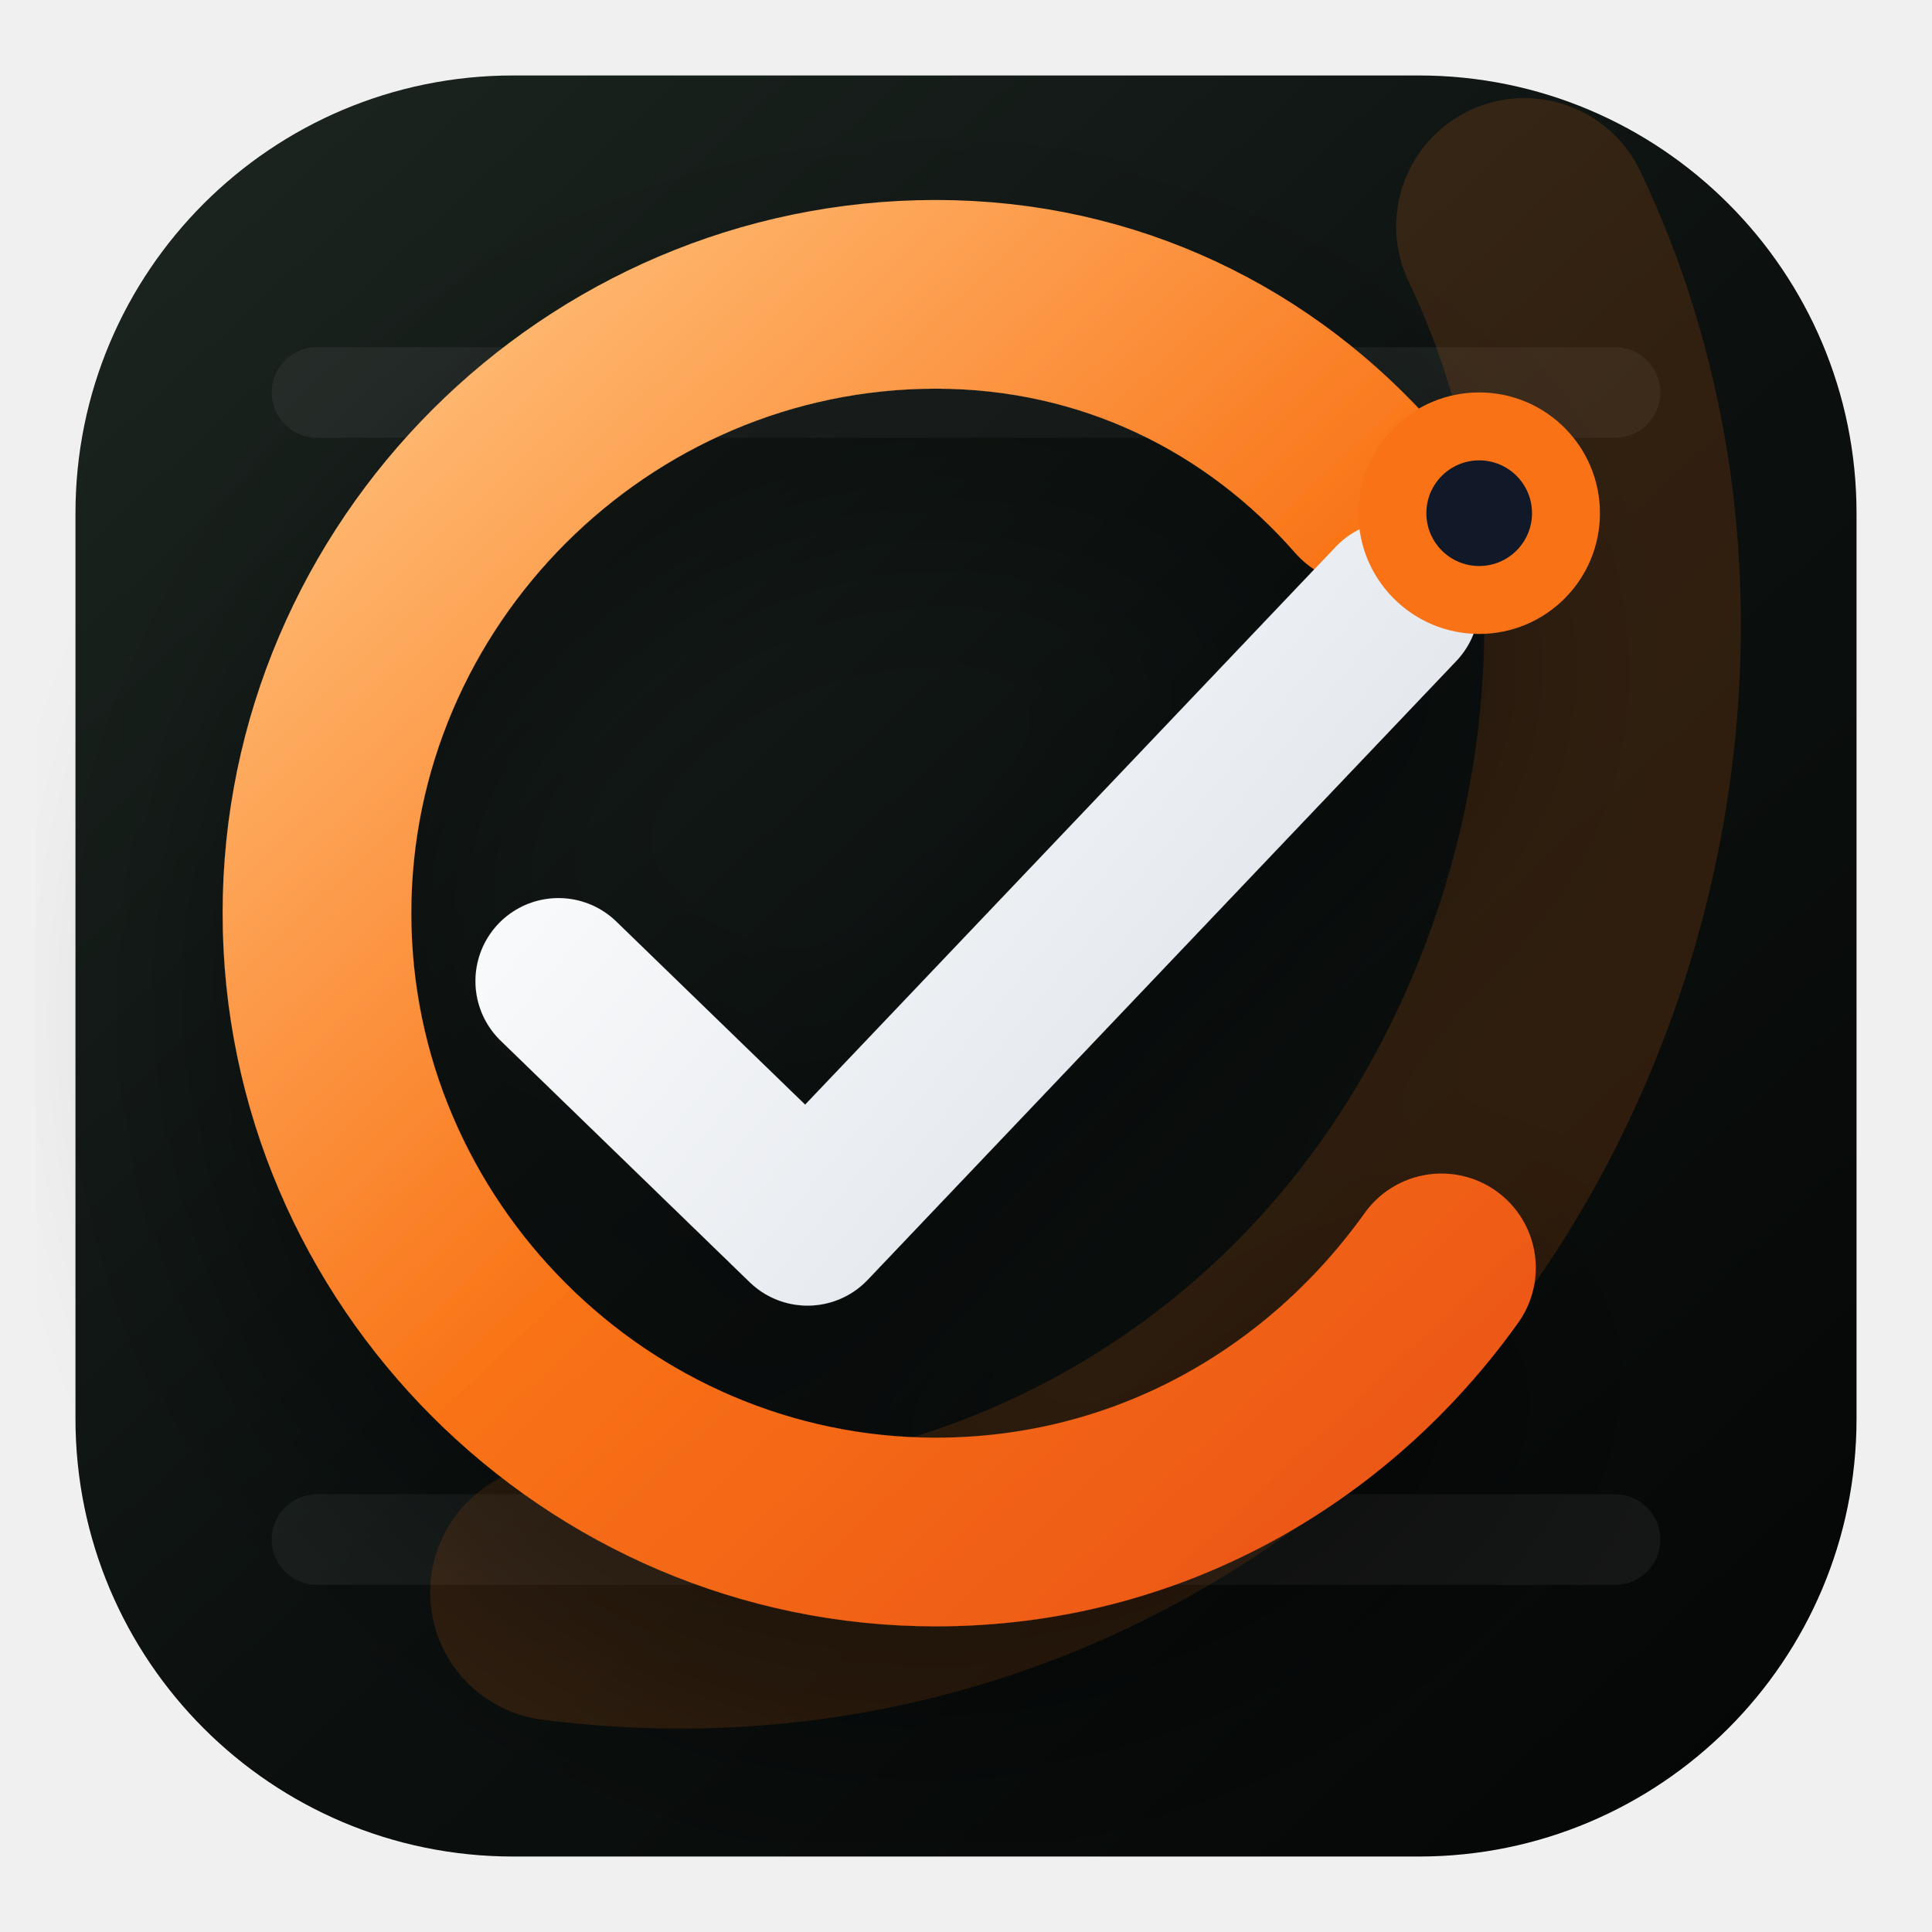
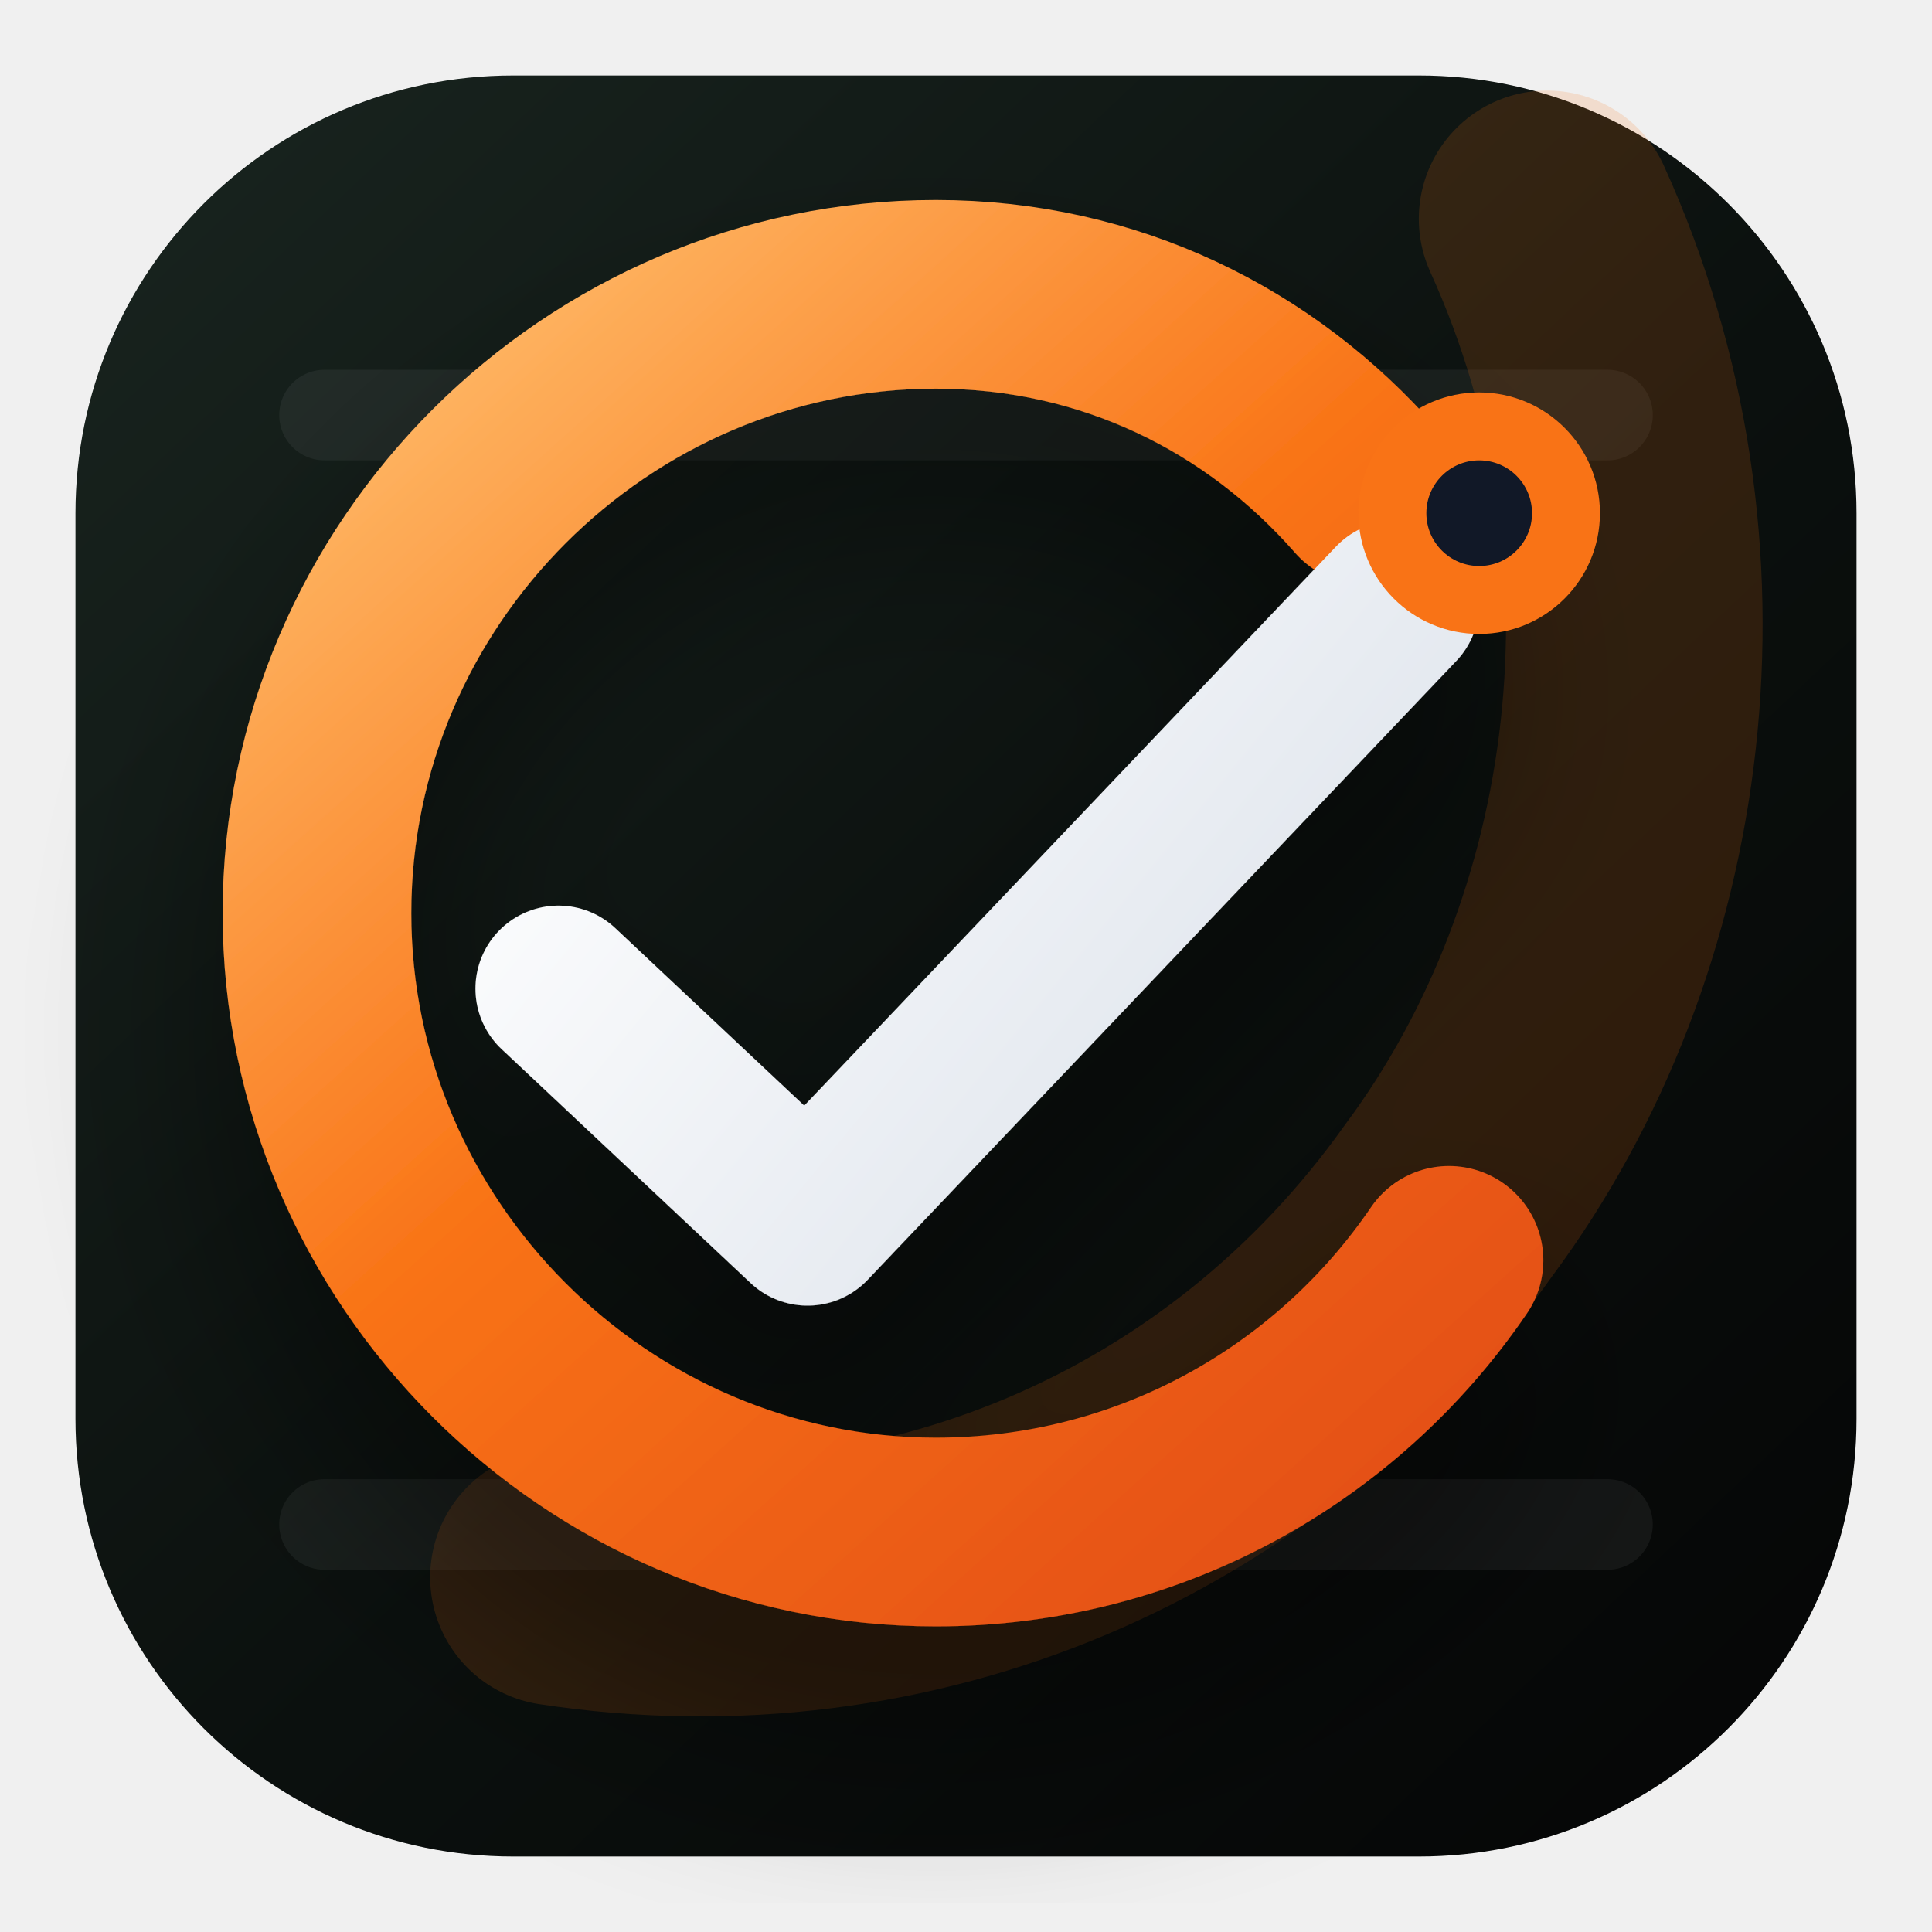
<svg xmlns="http://www.w3.org/2000/svg" viewBox="0 0 256 256" role="img" aria-label="Churvox app icon">
  <defs>
-     <linearGradient id="bg" x1="28" y1="18" x2="230" y2="236" gradientUnits="userSpaceOnUse">
-       <stop stop-color="#1b241f" />
-       <stop offset="0.52" stop-color="#0c1110" />
-       <stop offset="1" stop-color="#050706" />
+     <linearGradient id="shell" x1="24" y1="16" x2="236" y2="240" gradientUnits="userSpaceOnUse">
+       <stop stop-color="#18231e" />
+       <stop offset="0.54" stop-color="#0b100e" />
+       <stop offset="1" stop-color="#050606" />
    </linearGradient>
-     <linearGradient id="orange" x1="52" y1="42" x2="210" y2="210" gradientUnits="userSpaceOnUse">
-       <stop stop-color="#ffbe78" />
-       <stop offset="0.48" stop-color="#f97316" />
-       <stop offset="1" stop-color="#e84f18" />
+     <linearGradient id="heat" x1="48" y1="36" x2="212" y2="218" gradientUnits="userSpaceOnUse">
+       <stop stop-color="#ffc06f" />
+       <stop offset="0.42" stop-color="#f97316" />
+       <stop offset="1" stop-color="#de4519" />
    </linearGradient>
-     <linearGradient id="steel" x1="72" y1="77" x2="190" y2="174" gradientUnits="userSpaceOnUse">
+     <linearGradient id="steel" x1="76" y1="80" x2="188" y2="172" gradientUnits="userSpaceOnUse">
      <stop stop-color="#ffffff" />
-       <stop offset="1" stop-color="#d7dde5" />
+       <stop offset="1" stop-color="#d7dee8" />
    </linearGradient>
-     <filter id="shadow" x="-25%" y="-25%" width="150%" height="150%">
-       <feDropShadow dx="0" dy="14" stdDeviation="14" flood-color="#000000" flood-opacity="0.42" />
+     <filter id="lift" x="-30%" y="-30%" width="160%" height="160%">
+       <feDropShadow dx="0" dy="16" stdDeviation="12" flood-color="#000000" flood-opacity="0.42" />
    </filter>
  </defs>
-   <rect x="10" y="10" width="236" height="236" rx="58" fill="url(#bg)" />
-   <path d="M42 52h172M42 204h172" stroke="#ffffff" stroke-opacity="0.055" stroke-width="12" stroke-linecap="round" />
-   <path d="M202 30c20 42 13 92-11 128-26 39-71 59-117 53" fill="none" stroke="#f97316" stroke-opacity="0.16" stroke-width="34" stroke-linecap="round" />
-   <g filter="url(#shadow)">
-     <path d="M181 65c-14-16-34-26-57-26-45 0-82 37-82 82s37 82 82 82c28 0 52-14 67-35" fill="none" stroke="url(#orange)" stroke-width="25" stroke-linecap="round" />
-     <path d="M74 130l33 32 78-82" fill="none" stroke="url(#steel)" stroke-width="22" stroke-linecap="round" stroke-linejoin="round" />
+   <rect x="10" y="10" width="236" height="236" rx="58" fill="url(#shell)" />
+   <path d="M43 55h170M43 202h170" stroke="#ffffff" stroke-opacity="0.055" stroke-width="12" stroke-linecap="round" />
+   <path d="M205 29c20 44 13 95-13 130-27 38-72 57-118 50" fill="none" stroke="#f97316" stroke-opacity="0.16" stroke-width="34" stroke-linecap="round" />
+   <g filter="url(#lift)">
+     <path d="M181 65c-14-16-34-26-57-26-45 0-82 37-82 82s37 82 82 82c28 0 53-14 68-36" fill="none" stroke="url(#heat)" stroke-width="25" stroke-linecap="round" />
+     <path d="M74 131l33 31 78-82" fill="none" stroke="url(#steel)" stroke-width="22" stroke-linecap="round" stroke-linejoin="round" />
  </g>
  <circle cx="196" cy="68" r="16" fill="#f97316" />
  <circle cx="196" cy="68" r="7" fill="#111827" />
</svg>
